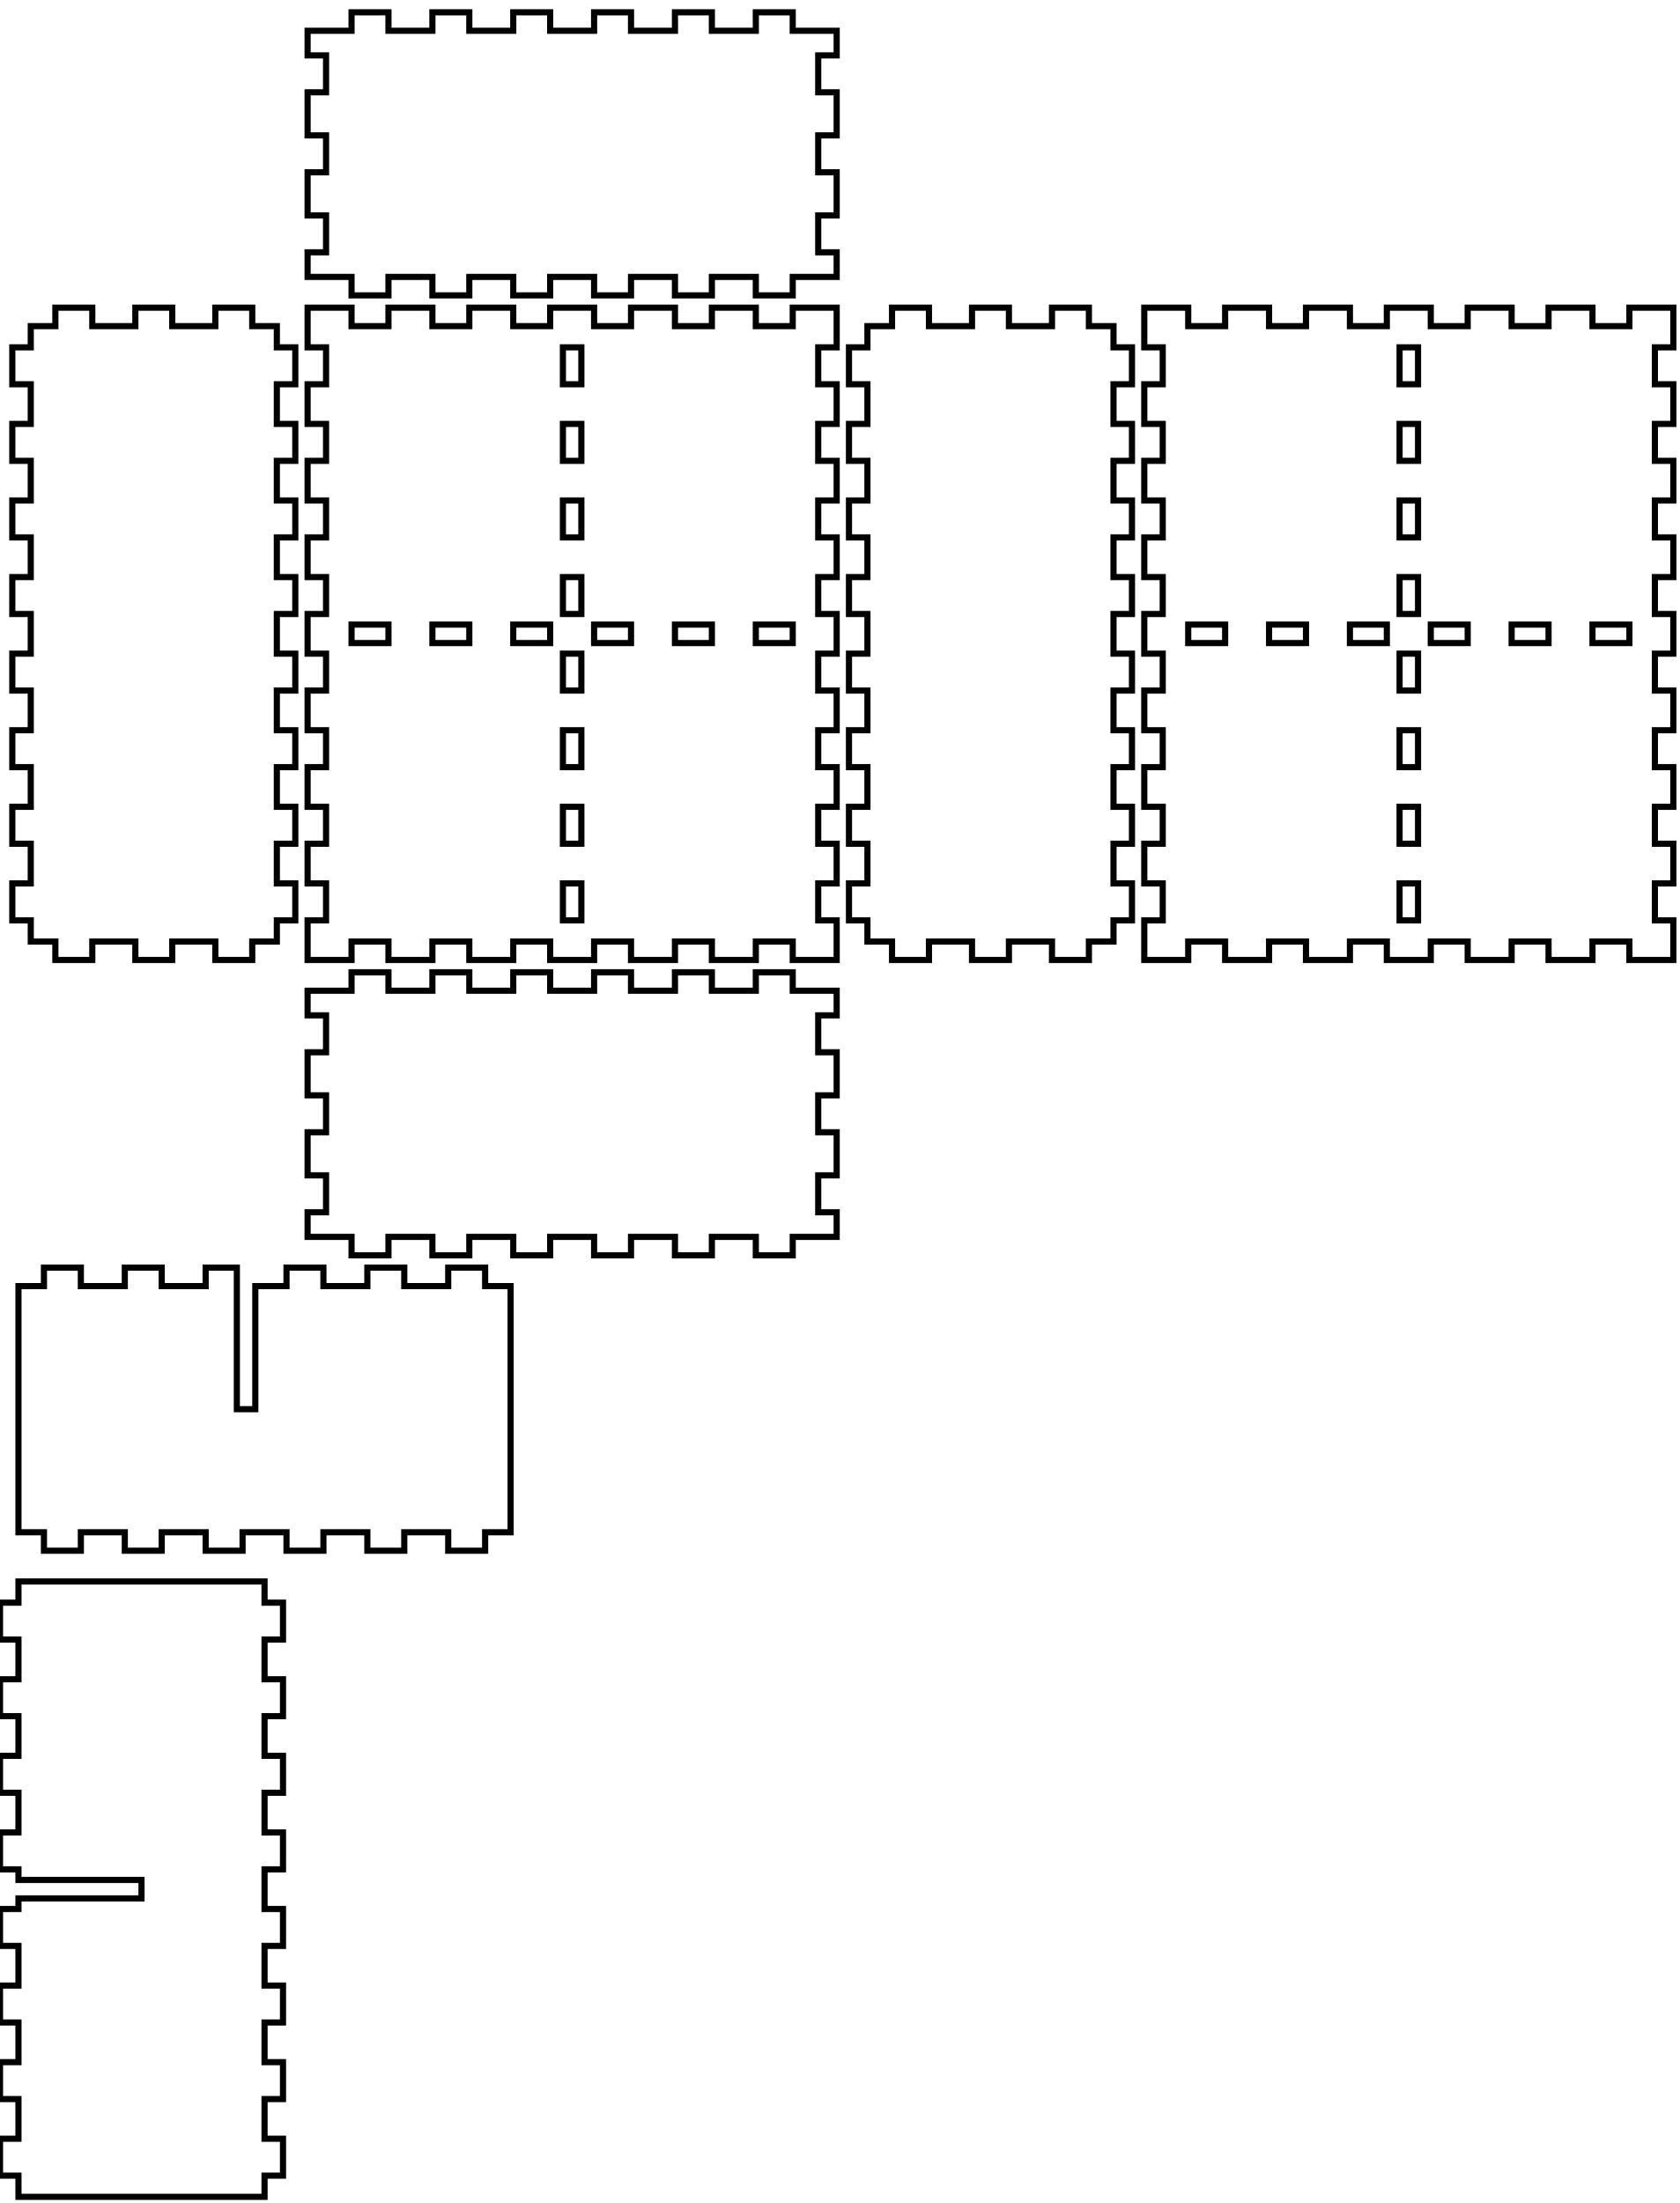
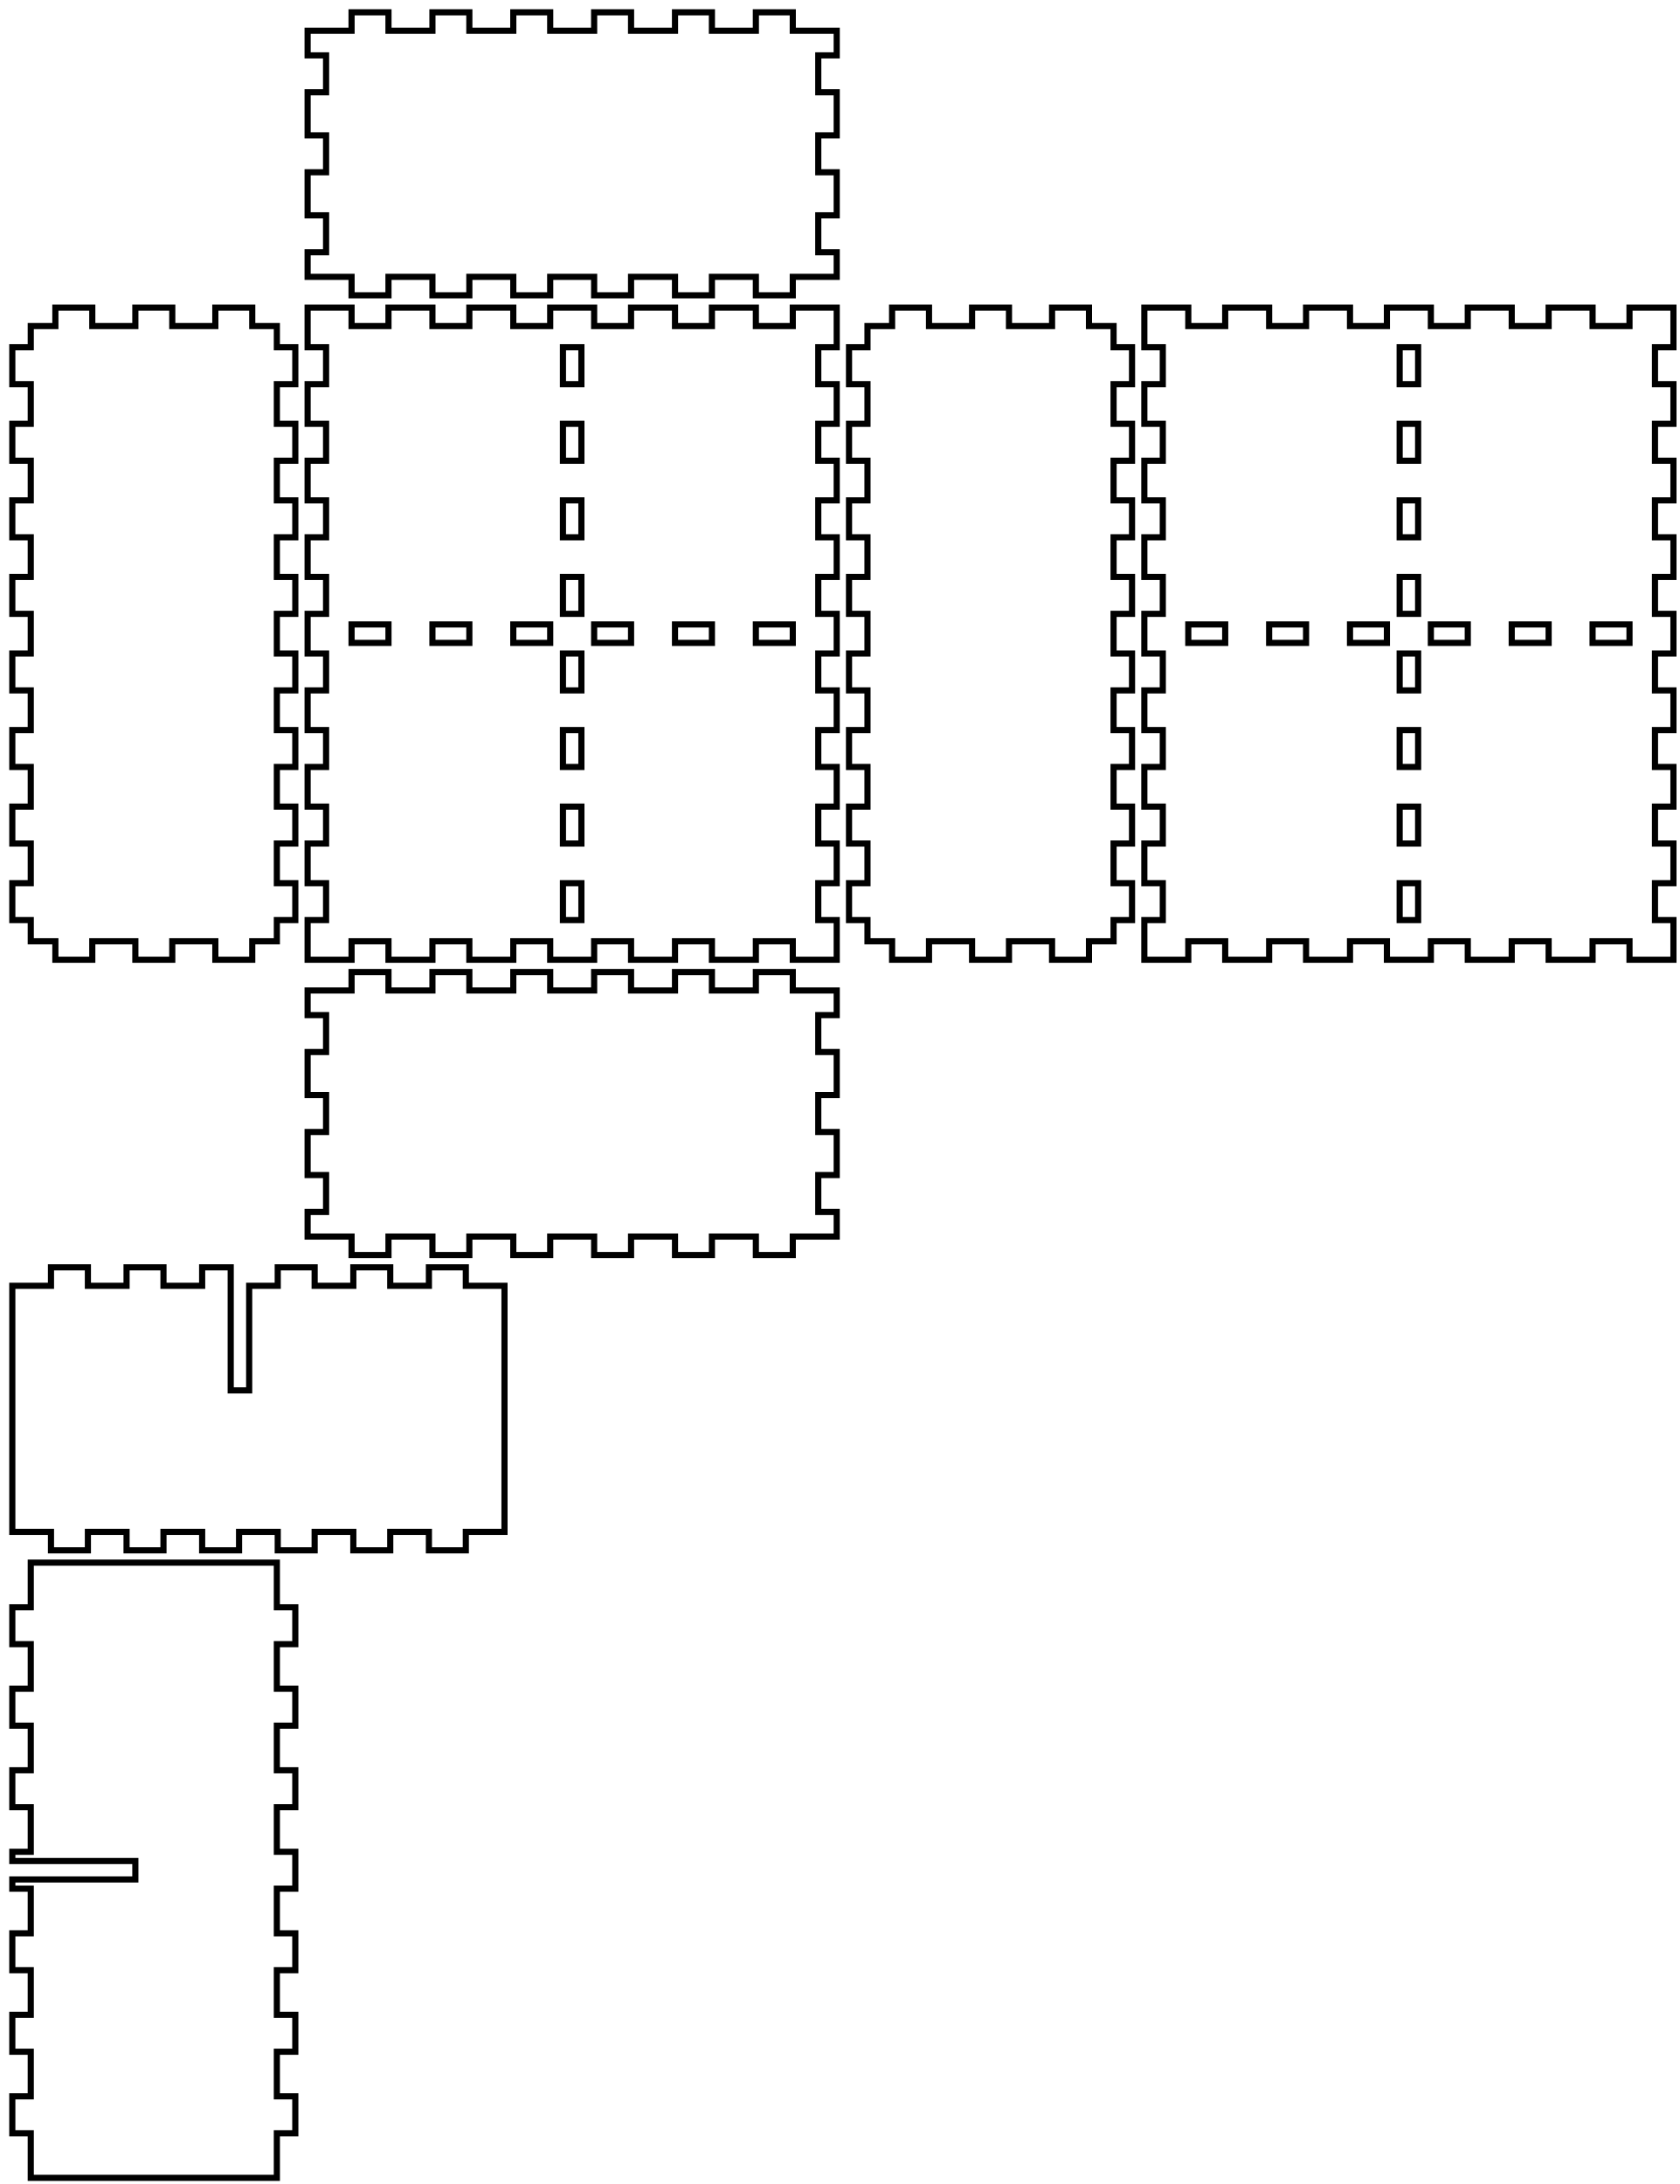
- <svg xmlns="http://www.w3.org/2000/svg" width="273mm" height="358mm" viewBox="0 0 273 358" version="1.1" id="svg5">
+ <svg xmlns="http://www.w3.org/2000/svg" width="273mm" height="355mm" viewBox="0 0 273 355" version="1.1" id="svg5">
  <defs id="defs2" />
  <g id="layer1">
    <path id="piece_001" style="fill:none;stroke:#000000;stroke-width:1" d="M 50 161 L 57.143 161 L 57.143 158 L 63.143 158 L 63.143 161 L 70.286 161 L 70.286 158 L 76.286 158 L 76.286 161 L 83.429 161 L 83.429 158 L 89.429 158 L 89.429 161 L 96.571 161 L 96.571 158 L 102.571 158 L 102.571 161 L 109.714 161 L 109.714 158 L 115.714 158 L 115.714 161 L 122.857 161 L 122.857 158 L 128.857 158 L 128.857 161 L 136 161 L 136 165 L 133 165 L 133 171 L 136 171 L 136 178 L 133 178 L 133 184 L 136 184 L 136 191 L 133 191 L 133 197 L 136 197 L 136 201 L 128.857 201 L 128.857 204 L 122.857 204 L 122.857 201 L 115.714 201 L 115.714 204 L 109.714 204 L 109.714 201 L 102.571 201 L 102.571 204 L 96.571 204 L 96.571 201 L 89.429 201 L 89.429 204 L 83.429 204 L 83.429 201 L 76.286 201 L 76.286 204 L 70.286 204 L 70.286 201 L 63.143 201 L 63.143 204 L 57.143 204 L 57.143 201 L 50 201 L 50 197 L 53 197 L 53 191 L 50 191 L 50 184 L 53 184 L 53 178 L 50 178 L 50 171 L 53 171 L 53 165 L 50 165 L 50 161 Z" />
-     <path id="xdivider_001" style="fill:none;stroke:#000000;stroke-width:1" d="M 33.429 206 L 33.429 209 L 26.286 209 L 26.286 206 L 20.286 206 L 20.286 209 L 13.143 209 L 13.143 206 L 7.143 206 L 7.143 209 L 3 209 L 3 249 L 7.143 249 L 7.143 252 L 13.143 252 L 13.143 249 L 20.286 249 L 20.286 252 L 26.286 252 L 26.286 249 L 33.429 249 L 33.429 252 L 39.429 252 L 39.429 249 L 46.571 249 L 46.571 252 L 52.571 252 L 52.571 249 L 59.714 249 L 59.714 252 L 65.714 252 L 65.714 249 L 72.857 249 L 72.857 252 L 78.857 252 L 78.857 249 L 83 249 L 83 209 L 78.857 209 L 78.857 206 L 72.857 206 L 72.857 209 L 65.714 209 L 65.714 206 L 59.714 206 L 59.714 209 L 52.571 209 L 52.571 206 L 46.571 206 L 46.571 209 L 41.5 209 L 41.5 229 L 38.5 229 L 38.5 206 L 33.429 206 Z" />
+     <path id="xdivider_001" style="fill:none;stroke:#000000;stroke-width:1" d="M 32.857 206 L 32.857 209 L 26.571 209 L 26.571 206 L 20.571 206 L 20.571 209 L 14.286 209 L 14.286 206 L 8.286 206 L 8.286 209 L 2 209 L 2 249 L 8.286 249 L 8.286 252 L 14.286 252 L 14.286 249 L 20.571 249 L 20.571 252 L 26.571 252 L 26.571 249 L 32.857 249 L 32.857 252 L 38.857 252 L 38.857 249 L 45.143 249 L 45.143 252 L 51.143 252 L 51.143 249 L 57.429 249 L 57.429 252 L 63.429 252 L 63.429 249 L 69.714 249 L 69.714 252 L 75.714 252 L 75.714 249 L 82 249 L 82 209 L 75.714 209 L 75.714 206 L 69.714 206 L 69.714 209 L 63.429 209 L 63.429 206 L 57.429 206 L 57.429 209 L 51.143 209 L 51.143 206 L 45.143 206 L 45.143 209 L 40.5 209 L 40.5 226 L 37.5 226 L 37.5 206 L 32.857 206 Z" />
    <path id="piece_002" style="fill:none;stroke:#000000;stroke-width:1" d="M 5 53 L 9 53 L 9 50 L 15 50 L 15 53 L 22 53 L 22 50 L 28 50 L 28 53 L 35 53 L 35 50 L 41 50 L 41 53 L 45 53 L 45 56.444 L 48 56.444 L 48 62.444 L 45 62.444 L 45 68.889 L 48 68.889 L 48 74.889 L 45 74.889 L 45 81.333 L 48 81.333 L 48 87.333 L 45 87.333 L 45 93.778 L 48 93.778 L 48 99.778 L 45 99.778 L 45 106.222 L 48 106.222 L 48 112.222 L 45 112.222 L 45 118.667 L 48 118.667 L 48 124.667 L 45 124.667 L 45 131.111 L 48 131.111 L 48 137.111 L 45 137.111 L 45 143.556 L 48 143.556 L 48 149.556 L 45 149.556 L 45 153 L 41 153 L 41 156 L 35 156 L 35 153 L 28 153 L 28 156 L 22 156 L 22 153 L 15 153 L 15 156 L 9 156 L 9 153 L 5 153 L 5 149.556 L 2 149.556 L 2 143.556 L 5 143.556 L 5 137.111 L 2 137.111 L 2 131.111 L 5 131.111 L 5 124.667 L 2 124.667 L 2 118.667 L 5 118.667 L 5 112.222 L 2 112.222 L 2 106.222 L 5 106.222 L 5 99.778 L 2 99.778 L 2 93.778 L 5 93.778 L 5 87.333 L 2 87.333 L 2 81.333 L 5 81.333 L 5 74.889 L 2 74.889 L 2 68.889 L 5 68.889 L 5 62.444 L 2 62.444 L 2 56.444 L 5 56.444 L 5 53 Z" />
-     <path id="ydivider_001" style="fill:none;stroke:#000000;stroke-width:1" d="M 3 310.222 L 0 310.222 L 0 316.222 L 3 316.222 L 3 322.667 L 0 322.667 L 0 328.667 L 3 328.667 L 3 335.111 L 0 335.111 L 0 341.111 L 3 341.111 L 3 347.556 L 0 347.556 L 0 353.556 L 3 353.556 L 3 357 L 43 357 L 43 353.556 L 46 353.556 L 46 347.556 L 43 347.556 L 43 341.111 L 46 341.111 L 46 335.111 L 43 335.111 L 43 328.667 L 46 328.667 L 46 322.667 L 43 322.667 L 43 316.222 L 46 316.222 L 46 310.222 L 43 310.222 L 43 303.778 L 46 303.778 L 46 297.778 L 43 297.778 L 43 291.333 L 46 291.333 L 46 285.333 L 43 285.333 L 43 278.889 L 46 278.889 L 46 272.889 L 43 272.889 L 43 266.444 L 46 266.444 L 46 260.444 L 43 260.444 L 43 257 L 3 257 L 3 260.444 L 0 260.444 L 0 266.444 L 3 266.444 L 3 272.889 L 0 272.889 L 0 278.889 L 3 278.889 L 3 285.333 L 0 285.333 L 0 291.333 L 3 291.333 L 3 297.778 L 0 297.778 L 0 303.778 L 3 303.778 L 3 305.5 L 23 305.5 L 23 308.5 L 3 308.5 L 3 310.222 Z" />
+     <path id="ydivider_001" style="fill:none;stroke:#000000;stroke-width:1" d="M 2 307 L 5 307 L 5 314.25 L 2 314.25 L 2 320.25 L 5 320.25 L 5 327.5 L 2 327.5 L 2 333.5 L 5 333.5 L 5 340.75 L 2 340.75 L 2 346.75 L 5 346.75 L 5 354 L 45 354 L 45 346.75 L 48 346.75 L 48 340.75 L 45 340.75 L 45 333.5 L 48 333.5 L 48 327.5 L 45 327.5 L 45 320.25 L 48 320.25 L 48 314.25 L 45 314.25 L 45 307 L 48 307 L 48 301 L 45 301 L 45 293.75 L 48 293.75 L 48 287.75 L 45 287.75 L 45 280.5 L 48 280.5 L 48 274.5 L 45 274.5 L 45 267.25 L 48 267.25 L 48 261.25 L 45 261.25 L 45 254 L 5 254 L 5 261.25 L 2 261.25 L 2 267.25 L 5 267.25 L 5 274.5 L 2 274.5 L 2 280.5 L 5 280.5 L 5 287.75 L 2 287.75 L 2 293.75 L 5 293.75 L 5 301 L 2 301 L 2 302.5 L 22 302.5 L 22 305.5 L 2 305.5 L 2 307 Z" />
    <path id="piece_003" style="fill:none;stroke:#000000;stroke-width:1" d="M 50 56.444 L 53 56.444 L 53 62.444 L 50 62.444 L 50 68.889 L 53 68.889 L 53 74.889 L 50 74.889 L 50 81.333 L 53 81.333 L 53 87.333 L 50 87.333 L 50 93.778 L 53 93.778 L 53 99.778 L 50 99.778 L 50 106.222 L 53 106.222 L 53 112.222 L 50 112.222 L 50 118.667 L 53 118.667 L 53 124.667 L 50 124.667 L 50 131.111 L 53 131.111 L 53 137.111 L 50 137.111 L 50 143.556 L 53 143.556 L 53 149.556 L 50 149.556 L 50 156 L 57.143 156 L 57.143 153 L 63.143 153 L 63.143 156 L 70.286 156 L 70.286 153 L 76.286 153 L 76.286 156 L 83.429 156 L 83.429 153 L 89.429 153 L 89.429 156 L 96.571 156 L 96.571 153 L 102.571 153 L 102.571 156 L 109.714 156 L 109.714 153 L 115.714 153 L 115.714 156 L 122.857 156 L 122.857 153 L 128.857 153 L 128.857 156 L 136 156 L 136 149.556 L 133 149.556 L 133 143.556 L 136 143.556 L 136 137.111 L 133 137.111 L 133 131.111 L 136 131.111 L 136 124.667 L 133 124.667 L 133 118.667 L 136 118.667 L 136 112.222 L 133 112.222 L 133 106.222 L 136 106.222 L 136 99.778 L 133 99.778 L 133 93.778 L 136 93.778 L 136 87.333 L 133 87.333 L 133 81.333 L 136 81.333 L 136 74.889 L 133 74.889 L 133 68.889 L 136 68.889 L 136 62.444 L 133 62.444 L 133 56.444 L 136 56.444 L 136 50 L 128.857 50 L 128.857 53 L 122.857 53 L 122.857 50 L 115.714 50 L 115.714 53 L 109.714 53 L 109.714 50 L 102.571 50 L 102.571 53 L 96.571 53 L 96.571 50 L 89.429 50 L 89.429 53 L 83.429 53 L 83.429 50 L 76.286 50 L 76.286 53 L 70.286 53 L 70.286 50 L 63.143 50 L 63.143 53 L 57.143 53 L 57.143 50 L 50 50 L 50 56.444 Z M 109.714 101.5 L 115.714 101.5 L 115.714 104.5 L 109.714 104.5 L 109.714 101.5 Z M 122.857 101.5 L 128.857 101.5 L 128.857 104.5 L 122.857 104.5 L 122.857 101.5 Z M 57.143 101.5 L 63.143 101.5 L 63.143 104.5 L 57.143 104.5 L 57.143 101.5 Z M 70.286 101.5 L 76.286 101.5 L 76.286 104.5 L 70.286 104.5 L 70.286 101.5 Z M 83.429 101.5 L 89.429 101.5 L 89.429 104.5 L 83.429 104.5 L 83.429 101.5 Z M 91.5 106.222 L 94.5 106.222 L 94.5 112.222 L 91.5 112.222 L 91.5 106.222 Z M 91.5 118.667 L 94.5 118.667 L 94.5 124.667 L 91.5 124.667 L 91.5 118.667 Z M 91.5 131.111 L 94.5 131.111 L 94.5 137.111 L 91.5 137.111 L 91.5 131.111 Z M 91.5 143.556 L 94.5 143.556 L 94.5 149.556 L 91.5 149.556 L 91.5 143.556 Z M 91.5 56.444 L 94.5 56.444 L 94.5 62.444 L 91.5 62.444 L 91.5 56.444 Z M 91.5 68.889 L 94.5 68.889 L 94.5 74.889 L 91.5 74.889 L 91.5 68.889 Z M 91.5 81.333 L 94.5 81.333 L 94.5 87.333 L 91.5 87.333 L 91.5 81.333 Z M 91.5 93.778 L 94.5 93.778 L 94.5 99.778 L 91.5 99.778 L 91.5 93.778 Z M 96.571 101.5 L 102.571 101.5 L 102.571 104.5 L 96.571 104.5 L 96.571 101.5 Z" />
    <path id="piece_004" style="fill:none;stroke:#000000;stroke-width:1" d="M 141 53 L 145 53 L 145 50 L 151 50 L 151 53 L 158 53 L 158 50 L 164 50 L 164 53 L 171 53 L 171 50 L 177 50 L 177 53 L 181 53 L 181 56.444 L 184 56.444 L 184 62.444 L 181 62.444 L 181 68.889 L 184 68.889 L 184 74.889 L 181 74.889 L 181 81.333 L 184 81.333 L 184 87.333 L 181 87.333 L 181 93.778 L 184 93.778 L 184 99.778 L 181 99.778 L 181 106.222 L 184 106.222 L 184 112.222 L 181 112.222 L 181 118.667 L 184 118.667 L 184 124.667 L 181 124.667 L 181 131.111 L 184 131.111 L 184 137.111 L 181 137.111 L 181 143.556 L 184 143.556 L 184 149.556 L 181 149.556 L 181 153 L 177 153 L 177 156 L 171 156 L 171 153 L 164 153 L 164 156 L 158 156 L 158 153 L 151 153 L 151 156 L 145 156 L 145 153 L 141 153 L 141 149.556 L 138 149.556 L 138 143.556 L 141 143.556 L 141 137.111 L 138 137.111 L 138 131.111 L 141 131.111 L 141 124.667 L 138 124.667 L 138 118.667 L 141 118.667 L 141 112.222 L 138 112.222 L 138 106.222 L 141 106.222 L 141 99.778 L 138 99.778 L 138 93.778 L 141 93.778 L 141 87.333 L 138 87.333 L 138 81.333 L 141 81.333 L 141 74.889 L 138 74.889 L 138 68.889 L 141 68.889 L 141 62.444 L 138 62.444 L 138 56.444 L 141 56.444 L 141 53 Z" />
    <path id="piece_005" style="fill:none;stroke:#000000;stroke-width:1" d="M 186 56.444 L 189 56.444 L 189 62.444 L 186 62.444 L 186 68.889 L 189 68.889 L 189 74.889 L 186 74.889 L 186 81.333 L 189 81.333 L 189 87.333 L 186 87.333 L 186 93.778 L 189 93.778 L 189 99.778 L 186 99.778 L 186 106.222 L 189 106.222 L 189 112.222 L 186 112.222 L 186 118.667 L 189 118.667 L 189 124.667 L 186 124.667 L 186 131.111 L 189 131.111 L 189 137.111 L 186 137.111 L 186 143.556 L 189 143.556 L 189 149.556 L 186 149.556 L 186 156 L 193.143 156 L 193.143 153 L 199.143 153 L 199.143 156 L 206.286 156 L 206.286 153 L 212.286 153 L 212.286 156 L 219.429 156 L 219.429 153 L 225.429 153 L 225.429 156 L 232.571 156 L 232.571 153 L 238.571 153 L 238.571 156 L 245.714 156 L 245.714 153 L 251.714 153 L 251.714 156 L 258.857 156 L 258.857 153 L 264.857 153 L 264.857 156 L 272 156 L 272 149.556 L 269 149.556 L 269 143.556 L 272 143.556 L 272 137.111 L 269 137.111 L 269 131.111 L 272 131.111 L 272 124.667 L 269 124.667 L 269 118.667 L 272 118.667 L 272 112.222 L 269 112.222 L 269 106.222 L 272 106.222 L 272 99.778 L 269 99.778 L 269 93.778 L 272 93.778 L 272 87.333 L 269 87.333 L 269 81.333 L 272 81.333 L 272 74.889 L 269 74.889 L 269 68.889 L 272 68.889 L 272 62.444 L 269 62.444 L 269 56.444 L 272 56.444 L 272 50 L 264.857 50 L 264.857 53 L 258.857 53 L 258.857 50 L 251.714 50 L 251.714 53 L 245.714 53 L 245.714 50 L 238.571 50 L 238.571 53 L 232.571 53 L 232.571 50 L 225.429 50 L 225.429 53 L 219.429 53 L 219.429 50 L 212.286 50 L 212.286 53 L 206.286 53 L 206.286 50 L 199.143 50 L 199.143 53 L 193.143 53 L 193.143 50 L 186 50 L 186 56.444 Z M 193.143 101.5 L 199.143 101.5 L 199.143 104.5 L 193.143 104.5 L 193.143 101.5 Z M 206.286 101.5 L 212.286 101.5 L 212.286 104.5 L 206.286 104.5 L 206.286 101.5 Z M 219.429 101.5 L 225.429 101.5 L 225.429 104.5 L 219.429 104.5 L 219.429 101.5 Z M 227.5 106.222 L 230.5 106.222 L 230.5 112.222 L 227.5 112.222 L 227.5 106.222 Z M 227.5 118.667 L 230.5 118.667 L 230.5 124.667 L 227.5 124.667 L 227.5 118.667 Z M 227.5 131.111 L 230.5 131.111 L 230.5 137.111 L 227.5 137.111 L 227.5 131.111 Z M 227.5 143.556 L 230.5 143.556 L 230.5 149.556 L 227.5 149.556 L 227.5 143.556 Z M 227.5 56.444 L 230.5 56.444 L 230.5 62.444 L 227.5 62.444 L 227.5 56.444 Z M 227.5 68.889 L 230.5 68.889 L 230.5 74.889 L 227.5 74.889 L 227.5 68.889 Z M 227.5 81.333 L 230.5 81.333 L 230.5 87.333 L 227.5 87.333 L 227.5 81.333 Z M 227.5 93.778 L 230.5 93.778 L 230.5 99.778 L 227.5 99.778 L 227.5 93.778 Z M 232.571 101.5 L 238.571 101.5 L 238.571 104.5 L 232.571 104.5 L 232.571 101.5 Z M 245.714 101.5 L 251.714 101.5 L 251.714 104.5 L 245.714 104.5 L 245.714 101.5 Z M 258.857 101.5 L 264.857 101.5 L 264.857 104.5 L 258.857 104.5 L 258.857 101.5 Z" />
    <path id="piece_006" style="fill:none;stroke:#000000;stroke-width:1" d="M 50 5 L 57.143 5 L 57.143 2 L 63.143 2 L 63.143 5 L 70.286 5 L 70.286 2 L 76.286 2 L 76.286 5 L 83.429 5 L 83.429 2 L 89.429 2 L 89.429 5 L 96.571 5 L 96.571 2 L 102.571 2 L 102.571 5 L 109.714 5 L 109.714 2 L 115.714 2 L 115.714 5 L 122.857 5 L 122.857 2 L 128.857 2 L 128.857 5 L 136 5 L 136 9 L 133 9 L 133 15 L 136 15 L 136 22 L 133 22 L 133 28 L 136 28 L 136 35 L 133 35 L 133 41 L 136 41 L 136 45 L 128.857 45 L 128.857 48 L 122.857 48 L 122.857 45 L 115.714 45 L 115.714 48 L 109.714 48 L 109.714 45 L 102.571 45 L 102.571 48 L 96.571 48 L 96.571 45 L 89.429 45 L 89.429 48 L 83.429 48 L 83.429 45 L 76.286 45 L 76.286 48 L 70.286 48 L 70.286 45 L 63.143 45 L 63.143 48 L 57.143 48 L 57.143 45 L 50 45 L 50 41 L 53 41 L 53 35 L 50 35 L 50 28 L 53 28 L 53 22 L 50 22 L 50 15 L 53 15 L 53 9 L 50 9 L 50 5 Z" />
  </g>
</svg>
